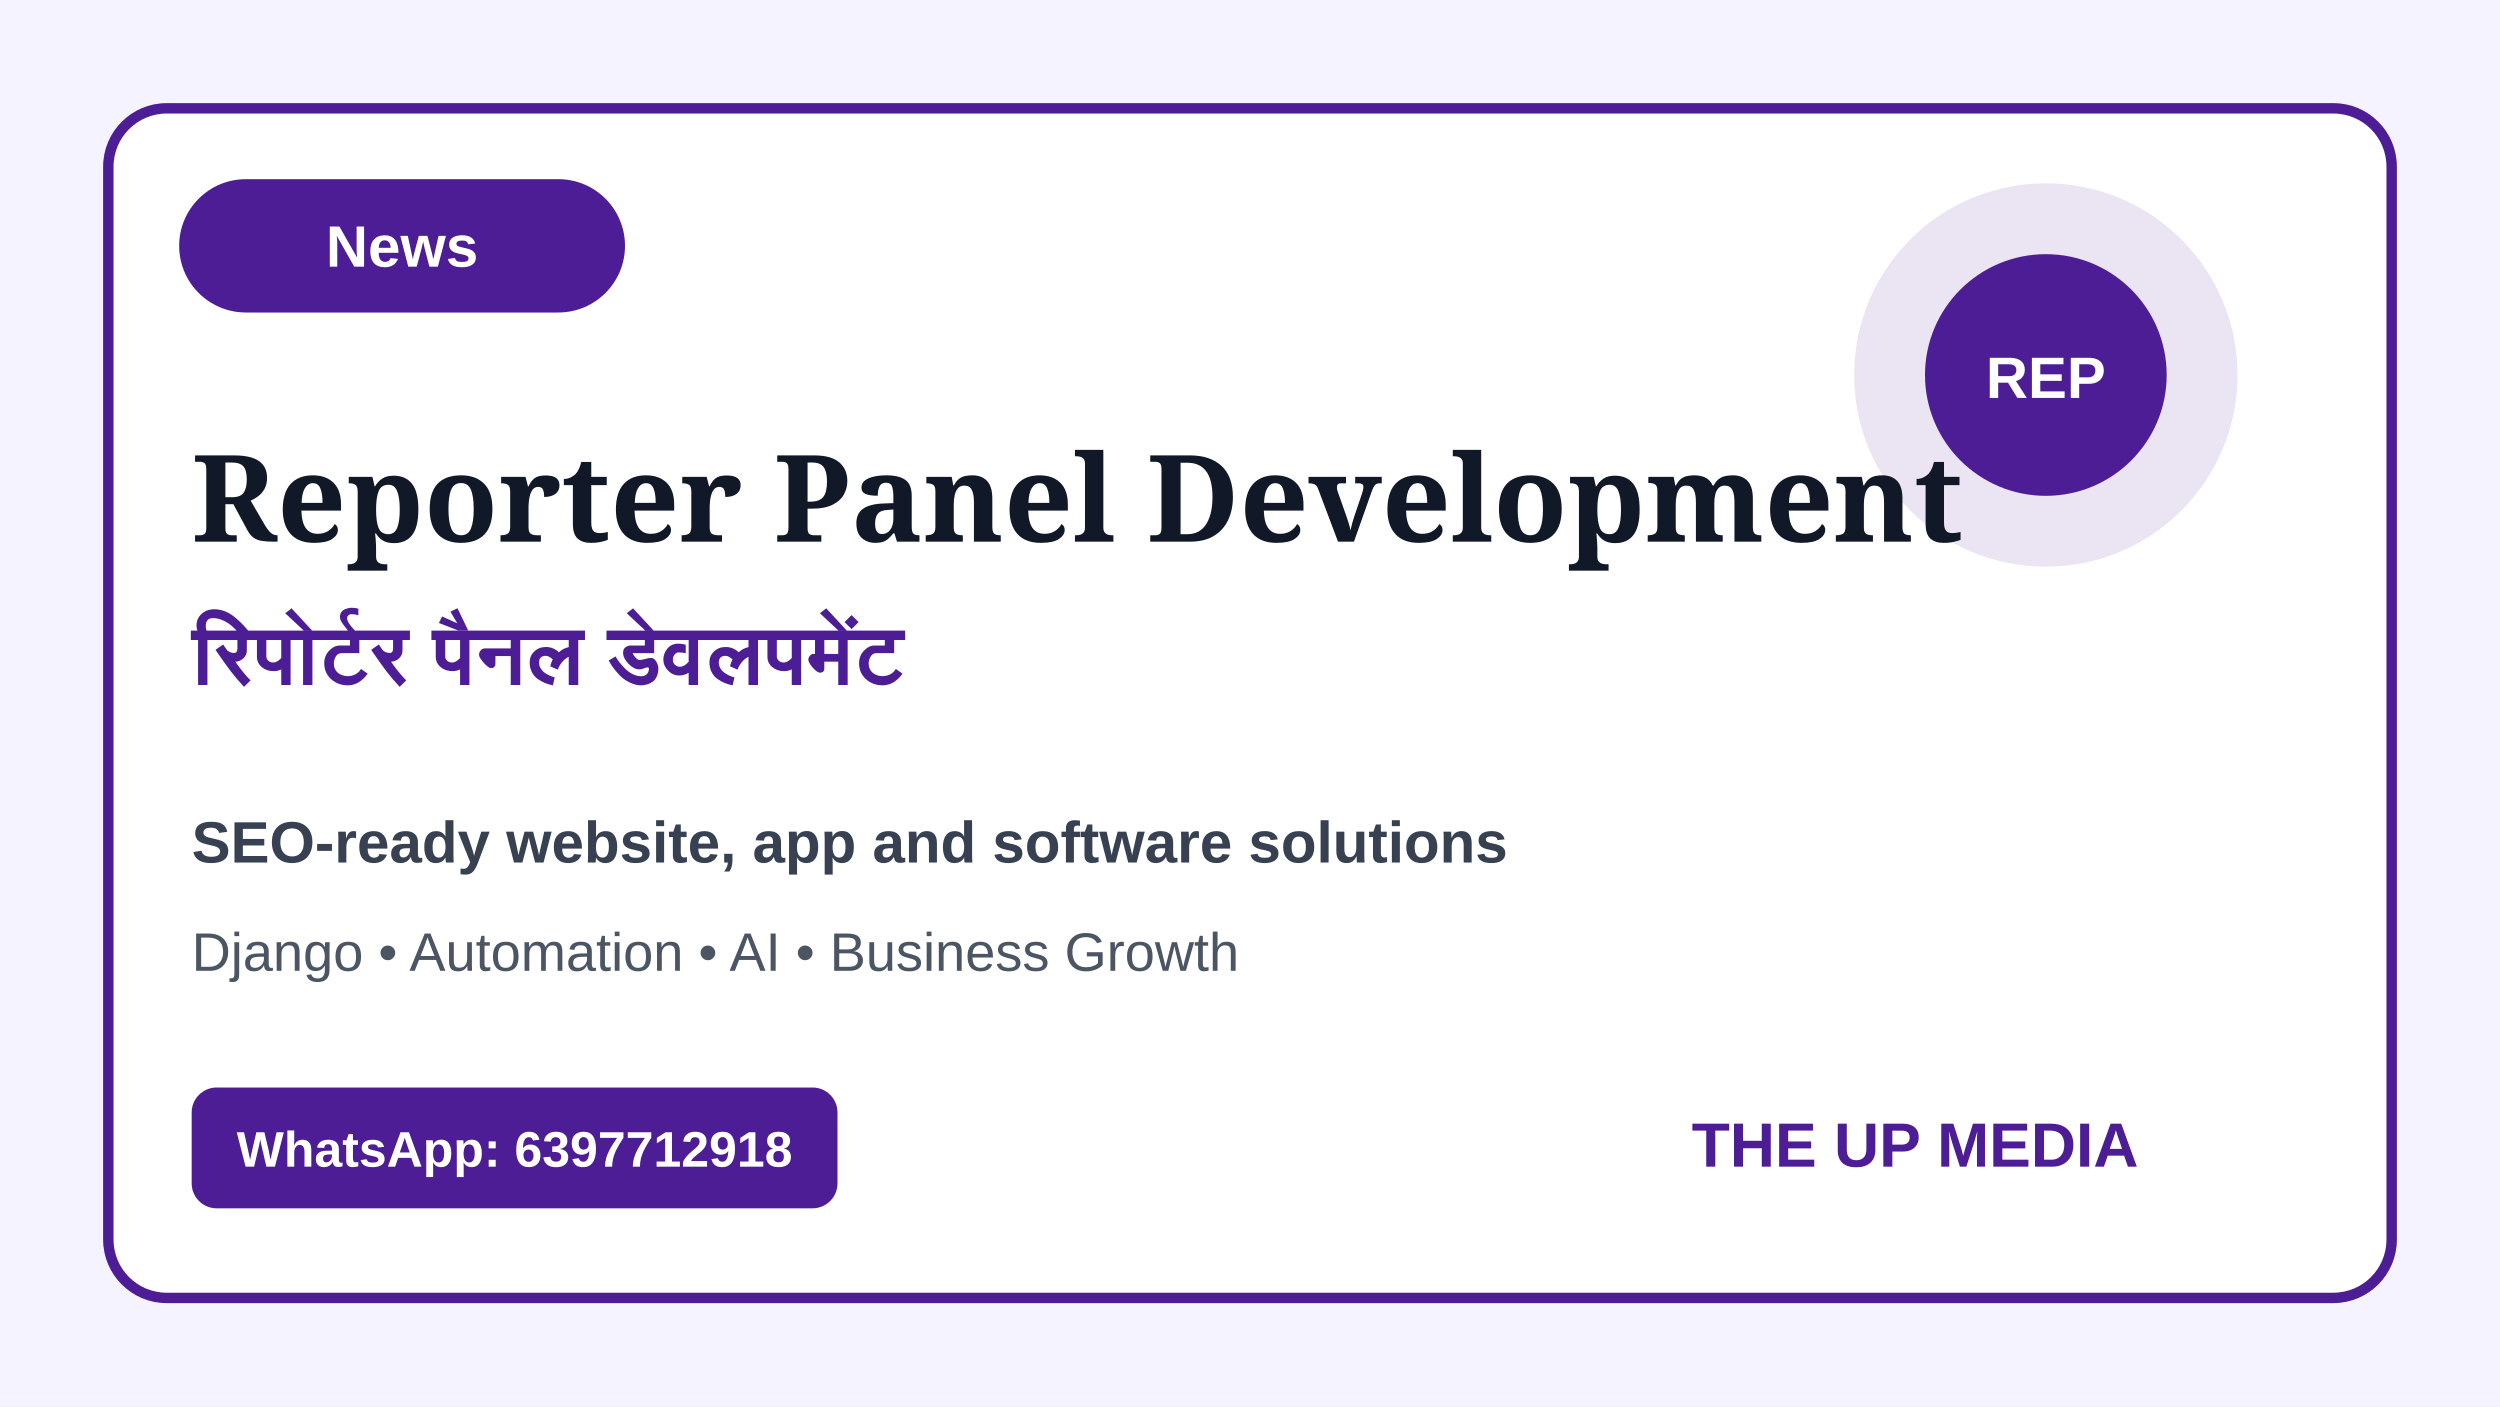
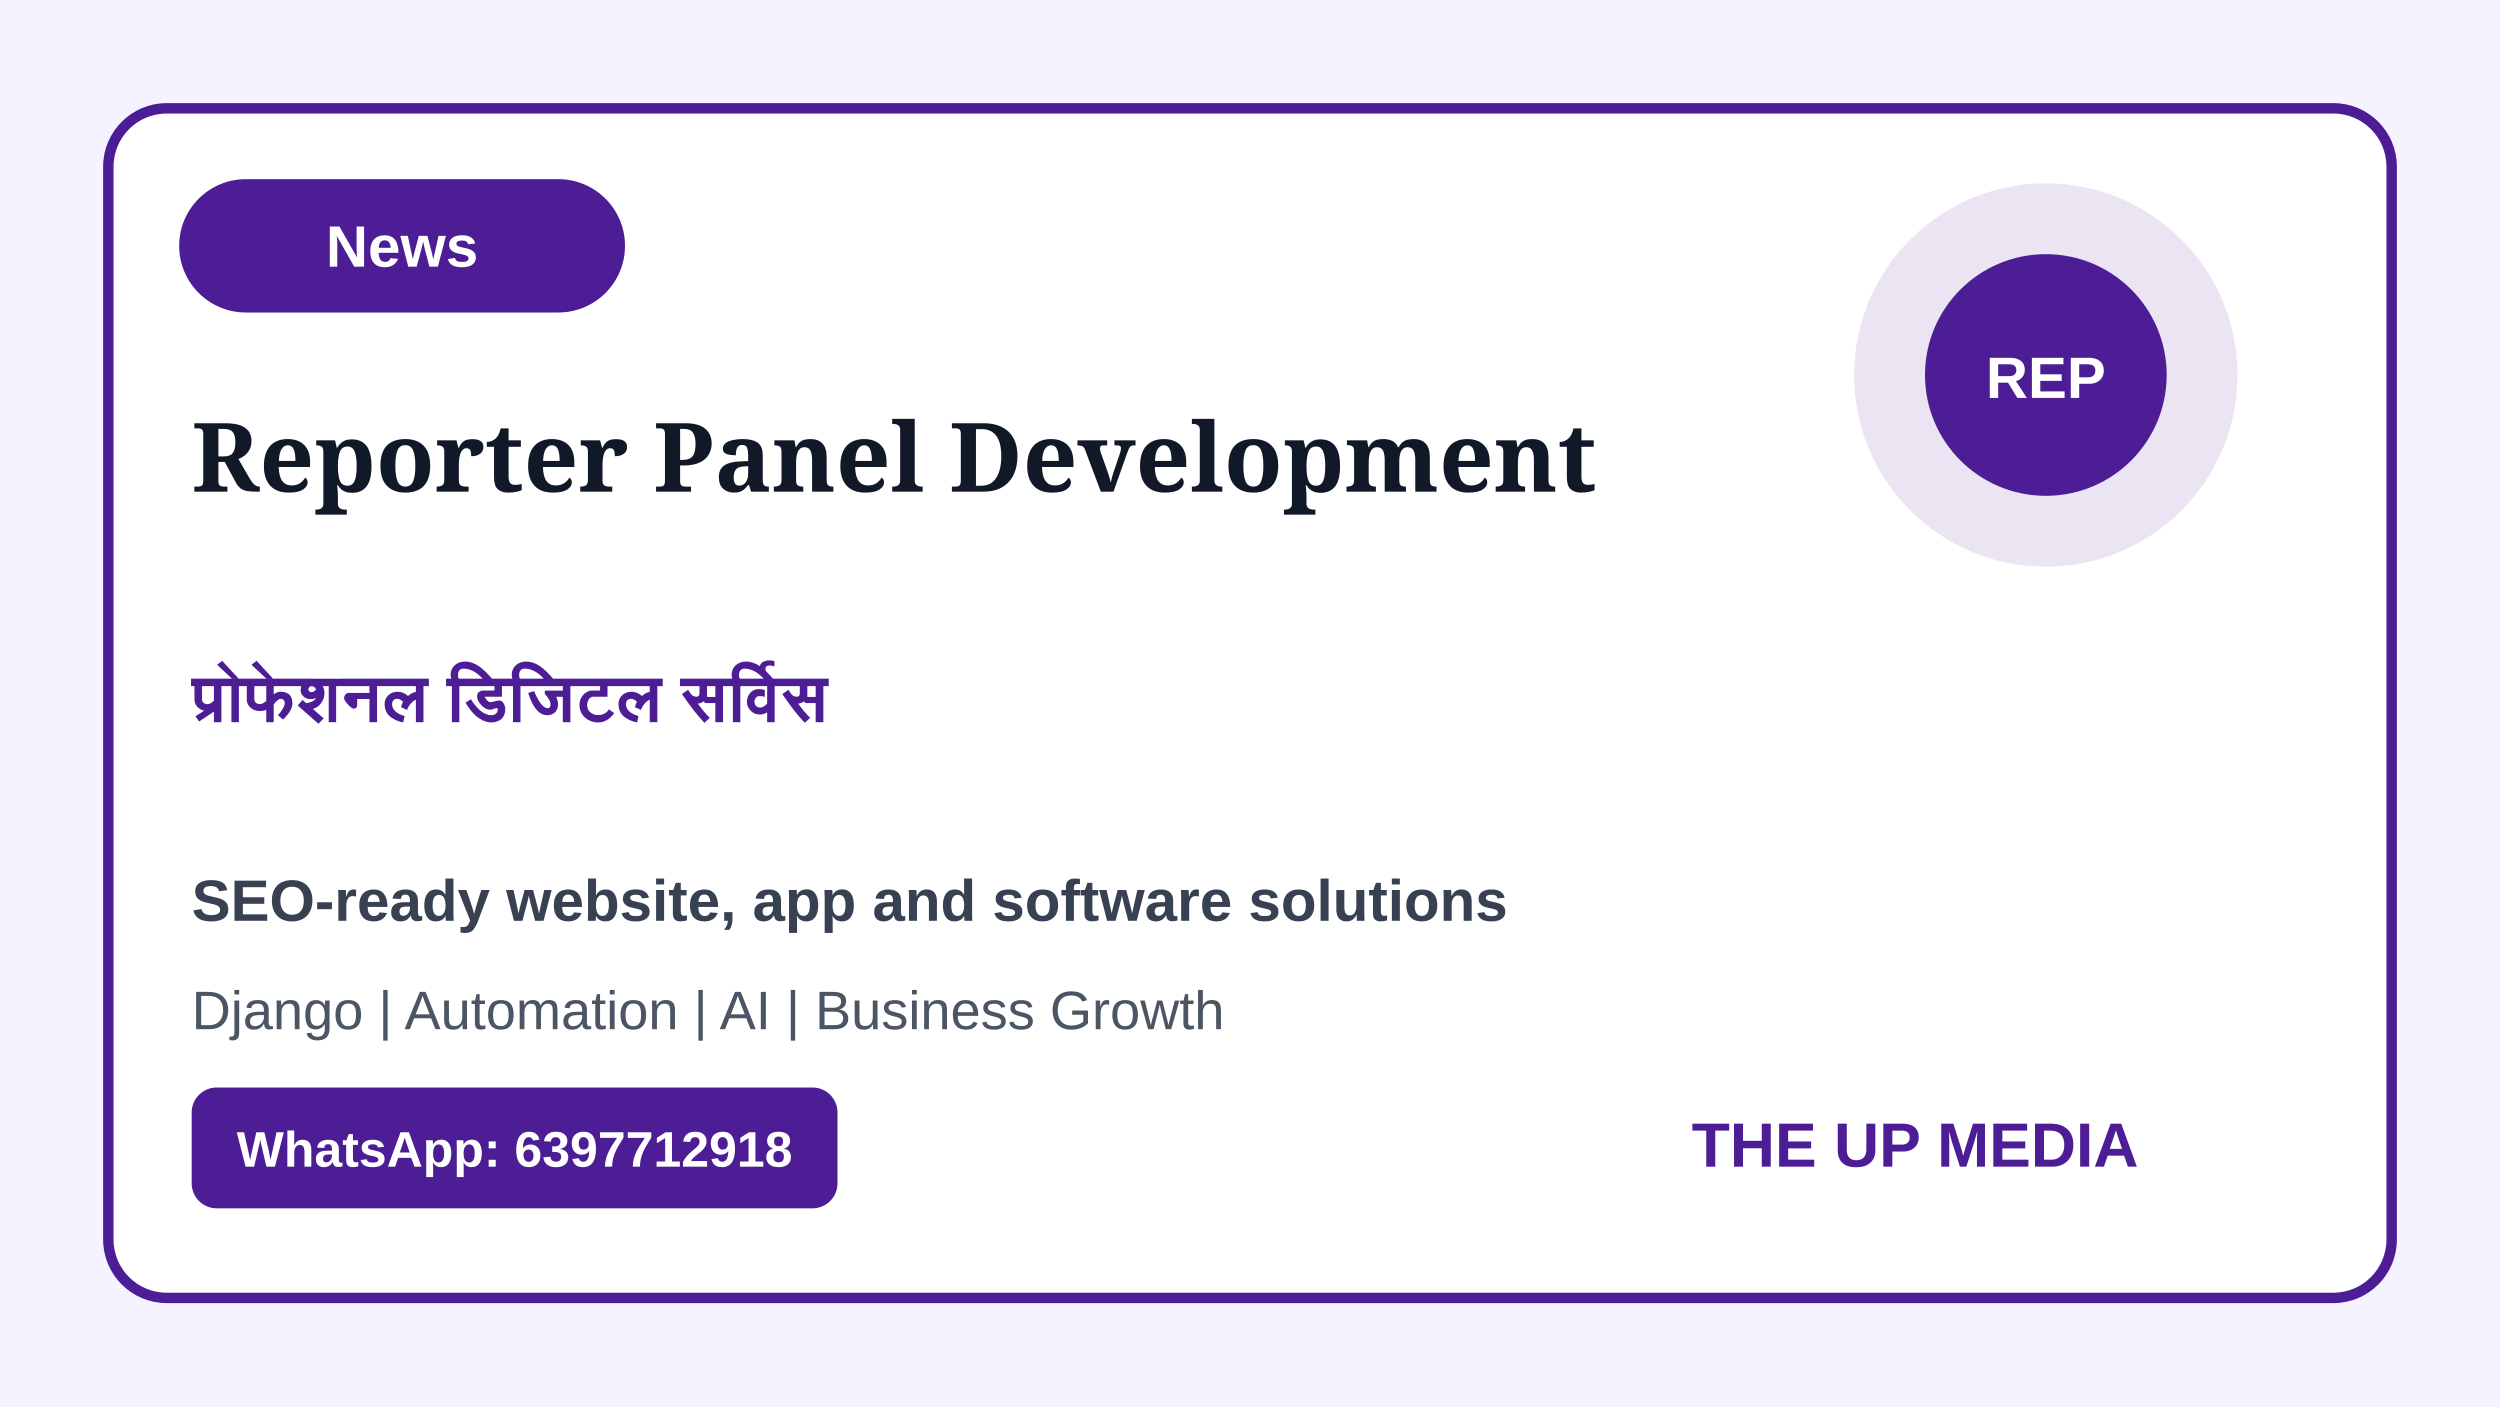
<svg xmlns="http://www.w3.org/2000/svg" width="1200" height="675" viewBox="0 0 1200 675" role="img" aria-label="Reporter Panel Development">
  <rect width="1200" height="675" fill="#f5f3ff" />
  <rect x="52" y="52" width="1096" height="571" rx="28" fill="#ffffff" stroke="#4c1d95" stroke-width="5" />
  <rect x="86" y="86" width="214" height="64" rx="32" fill="#4c1d95" />
  <text x="193" y="128" text-anchor="middle" font-family="Arial, sans-serif" font-size="28" font-weight="800" fill="#ffffff">News</text>
  <circle cx="982" cy="180" r="92" fill="#4c1d95" opacity="0.12" />
  <circle cx="982" cy="180" r="58" fill="#4c1d95" />
  <text x="982" y="191" text-anchor="middle" font-family="Arial, sans-serif" font-size="28" font-weight="900" fill="#ffffff">REP</text>
-   <text x="92" y="260" font-family="Georgia, serif" font-size="58" font-weight="900" fill="#111827">Reporter Panel Development</text>
-   <text x="92" y="328" font-family="Arial, sans-serif" font-size="40" font-weight="800" fill="#4c1d95">रिपोर्टर पैनल डेवलपमेंट</text>
-   <text x="92" y="414" font-family="Arial, sans-serif" font-size="28" font-weight="700" fill="#374151">SEO-ready website, app and software solutions</text>
-   <text x="92" y="466" font-family="Arial, sans-serif" font-size="26" fill="#4b5563">Django • Automation • AI • Business Growth</text>
+   <text y="236" font-family="Georgia, serif" font-size="46" font-weight="900" fill="#111827">
+     <tspan x="92" dy="0">Reporter Panel Development</tspan>
+   </text>
+   <text y="346" font-family="Arial, sans-serif" font-size="32" font-weight="800" fill="#4c1d95">
+     <tspan x="92" dy="0">प्रोफेशनल डिजिटल सर्विस</tspan>
+   </text>
+   <text x="92" y="442" font-family="Arial, sans-serif" font-size="28" font-weight="700" fill="#374151">SEO-ready website, app and software solutions</text>
+   <text x="92" y="494" font-family="Arial, sans-serif" font-size="26" fill="#4b5563">Django | Automation | AI | Business Growth</text>
  <rect x="92" y="522" width="310" height="58" rx="12" fill="#4c1d95" />
  <text x="247" y="560" text-anchor="middle" font-family="Arial, sans-serif" font-size="24" font-weight="800" fill="#ffffff">WhatsApp: 6397712918</text>
  <text x="812" y="560" font-family="Arial, sans-serif" font-size="30" font-weight="900" fill="#4c1d95">THE UP MEDIA</text>
</svg>
